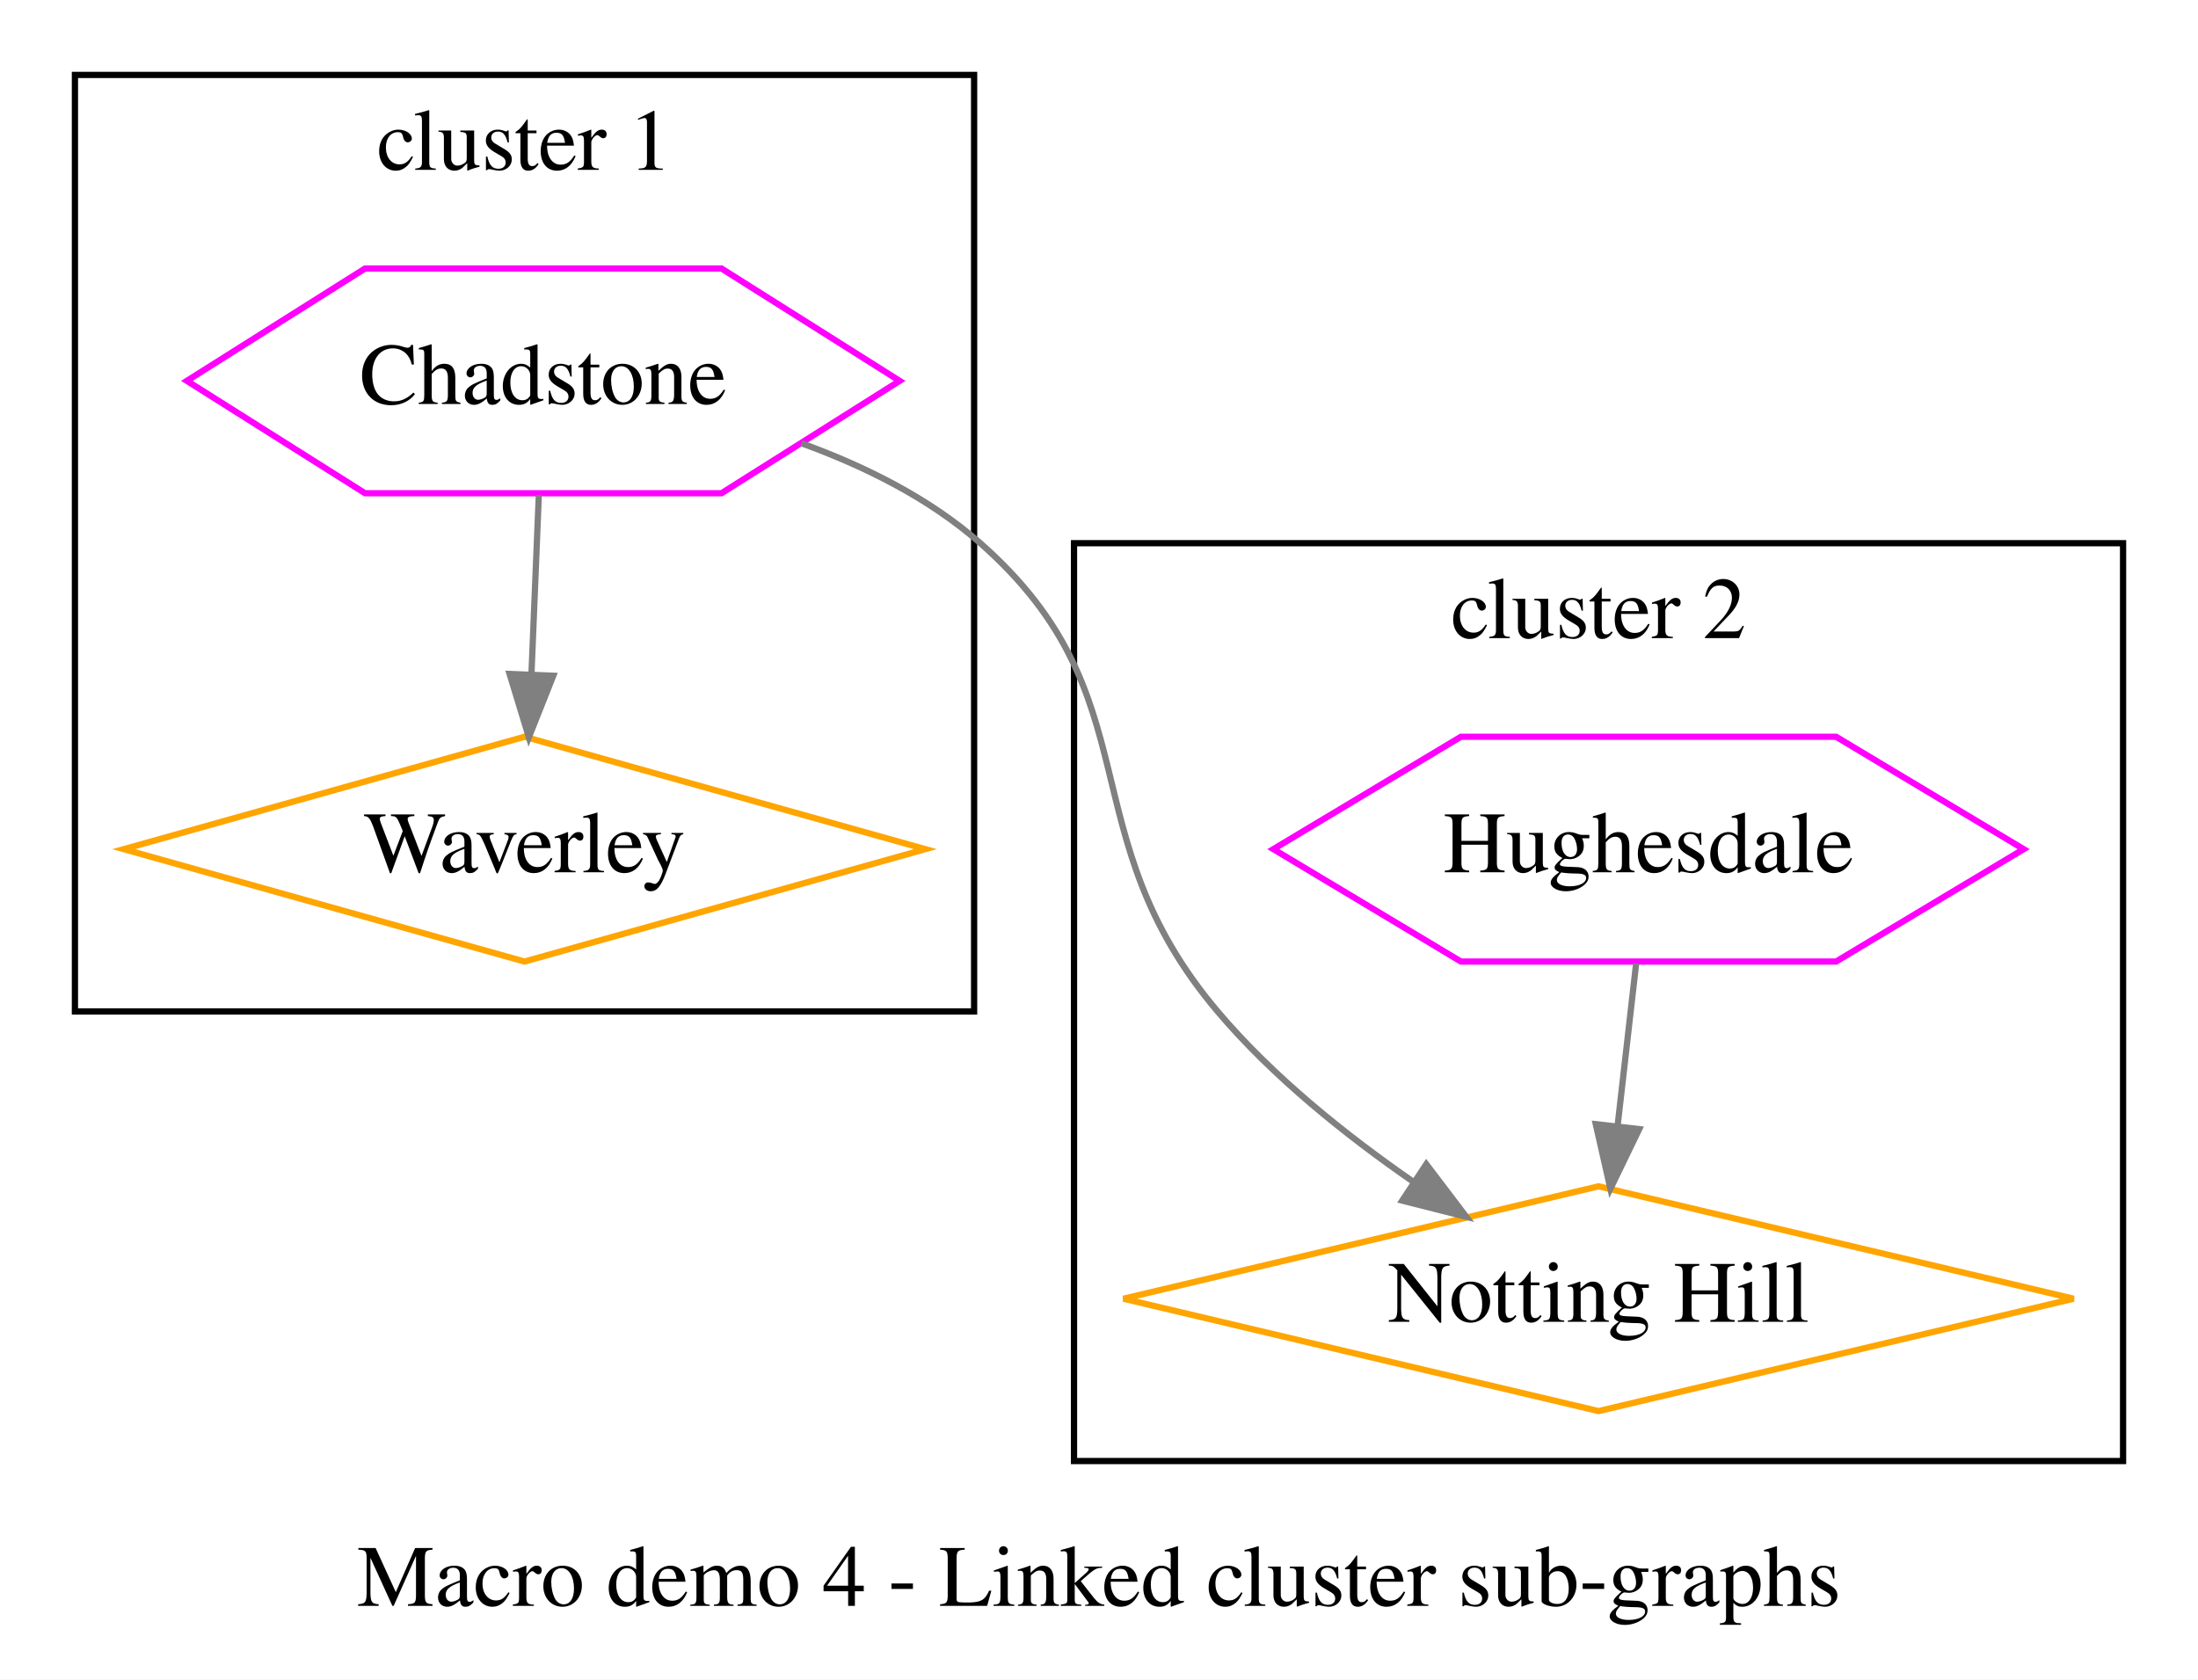
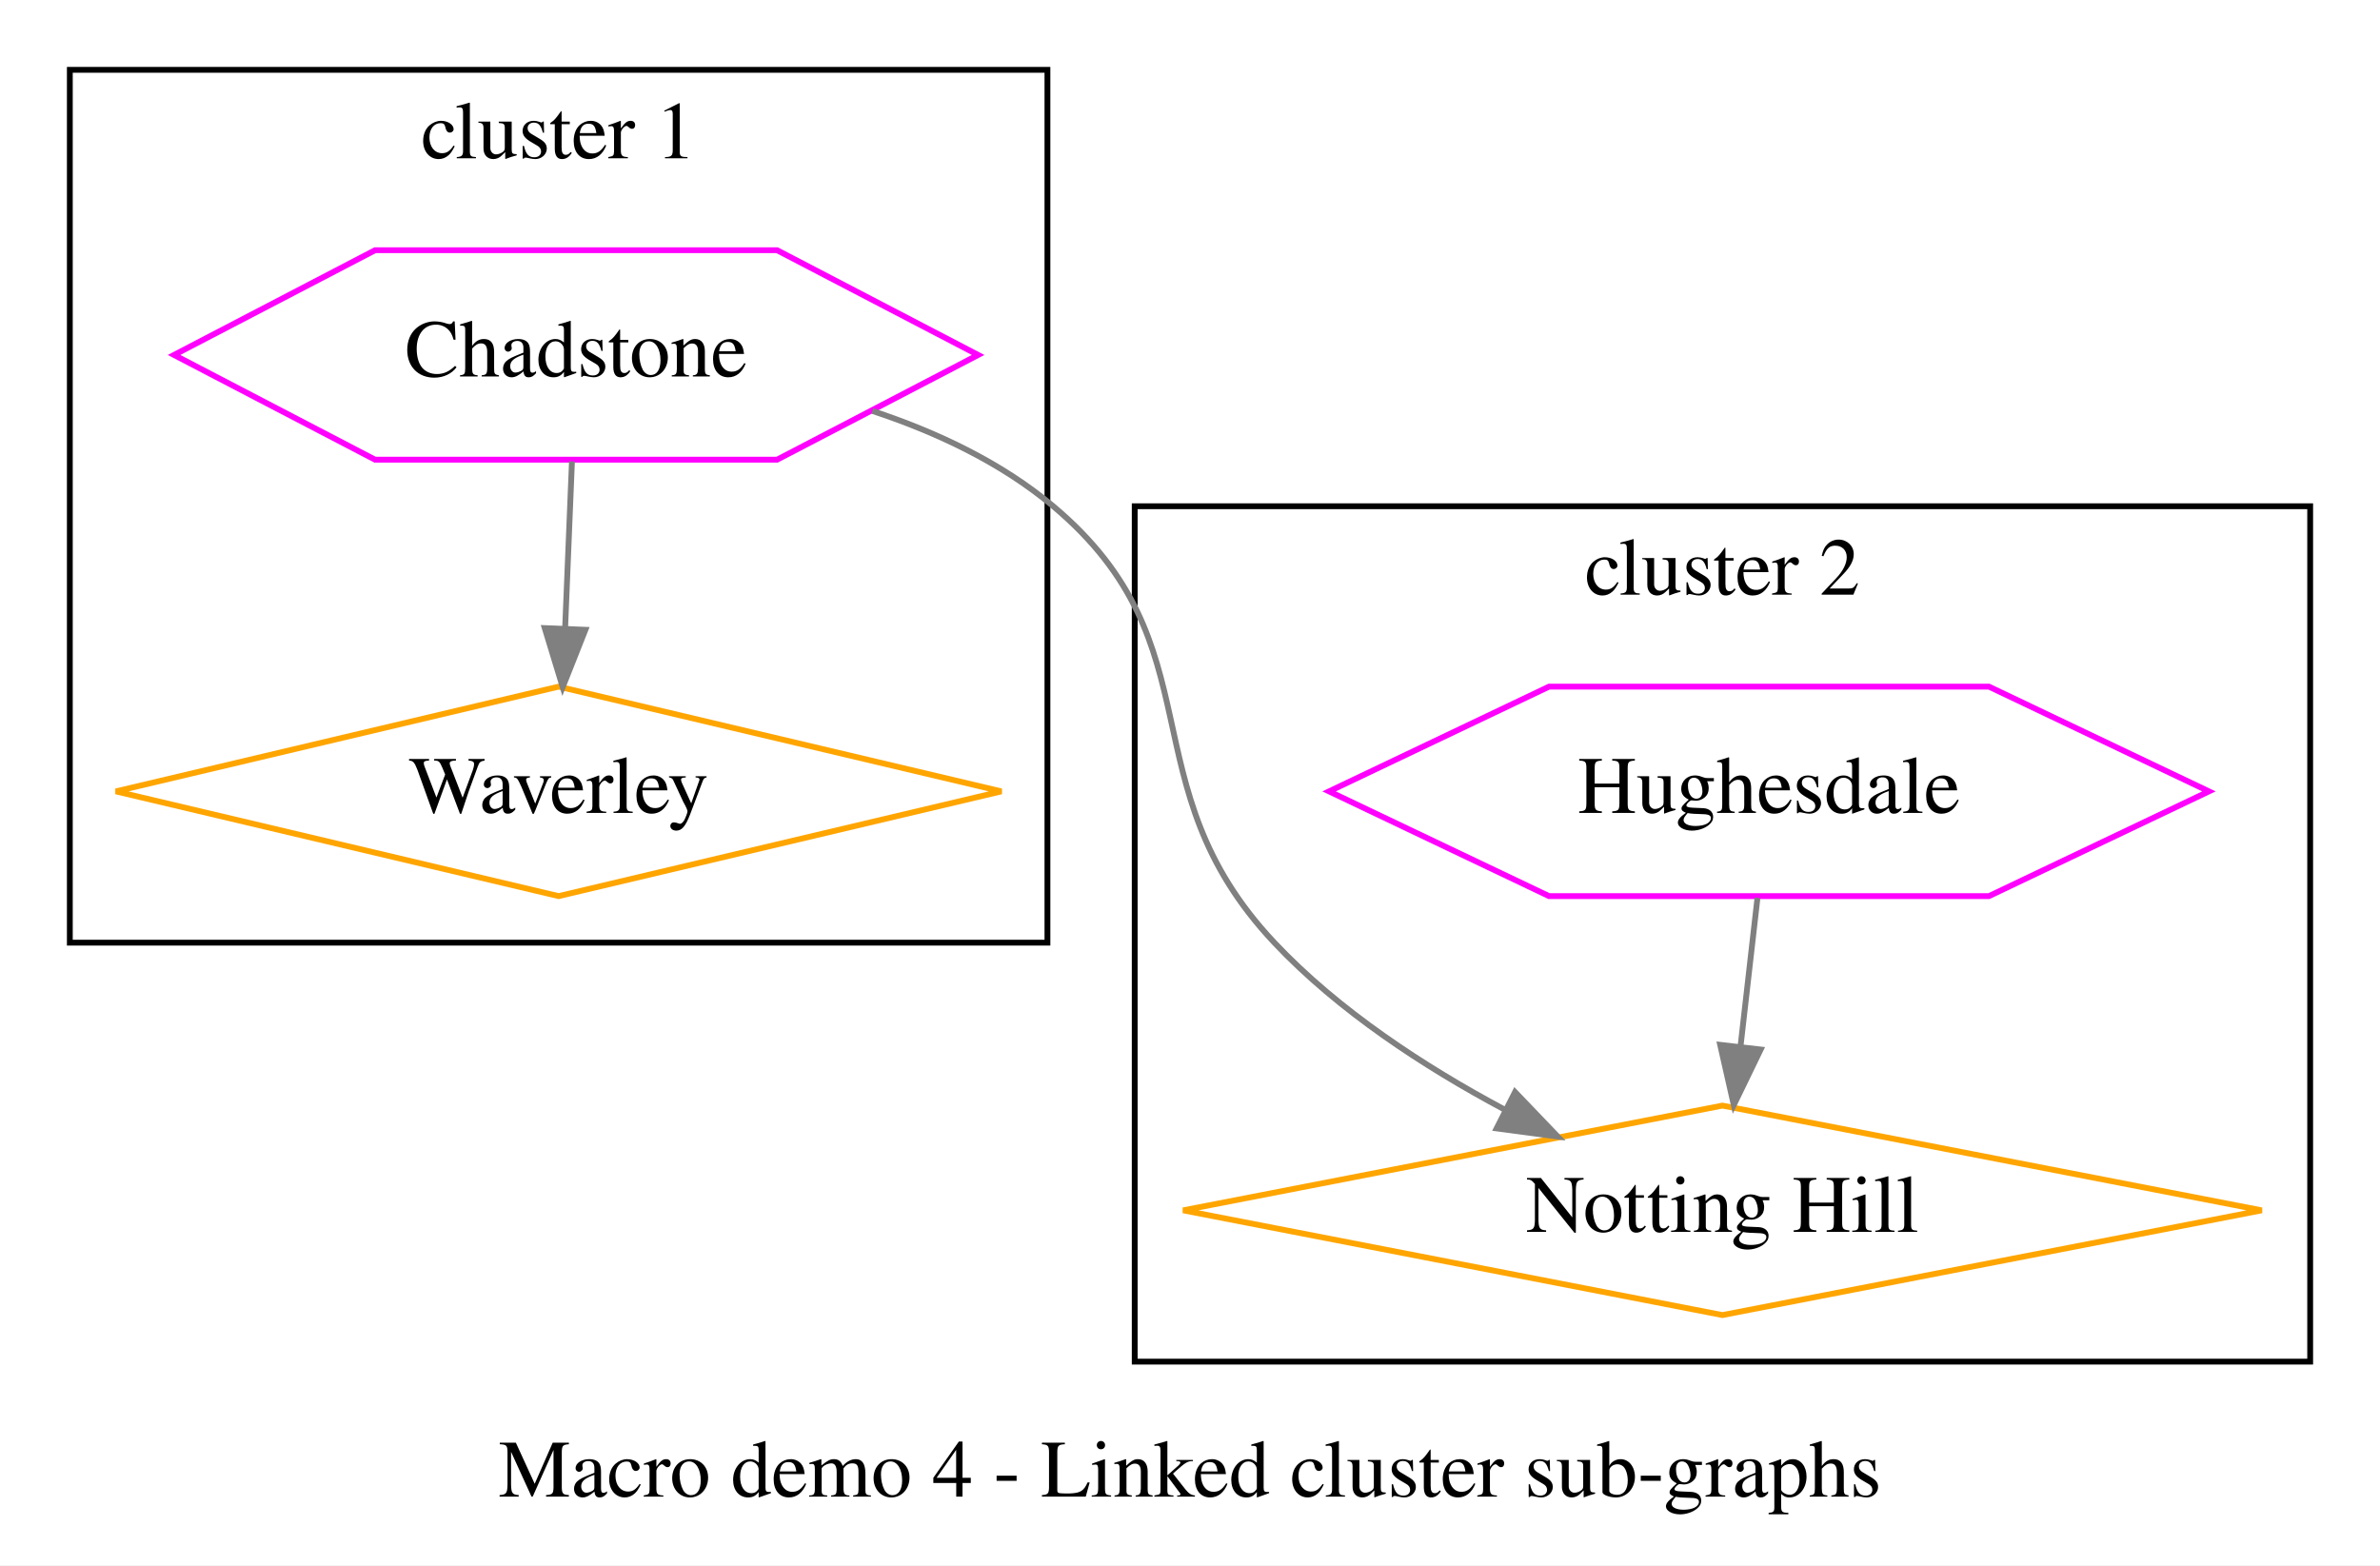
- <svg xmlns="http://www.w3.org/2000/svg" width="352pt" height="269pt" viewBox="0.00 0.00 352.00 269.00">
+ <svg xmlns="http://www.w3.org/2000/svg" width="409pt" height="269pt" viewBox="0.00 0.00 409.00 269.00">
  <g id="graph0" class="graph" transform="scale(1 1) rotate(0) translate(4 265)">
-     <polygon fill="white" stroke="none" points="-4,4 -4,-265 348,-265 348,4 -4,4" />
-     <text text-anchor="middle" x="172" y="-7.8" font-family="Times,serif" font-size="14.00">Macro demo 4 - Linked cluster sub-graphs</text>
+     <polygon fill="white" stroke="transparent" points="-4,4 -4,-265 405,-265 405,4 -4,4" />
+     <text text-anchor="middle" x="200.5" y="-7.8" font-family="Times,serif" font-size="14.00">Macro demo 4 - Linked cluster sub-graphs</text>
    <g id="clust1" class="cluster">
-       <polygon fill="none" stroke="black" points="8,-103 8,-253 152,-253 152,-103 8,-103" />
-       <text text-anchor="middle" x="80" y="-237.8" font-family="Times,serif" font-size="14.00">cluster 1</text>
+       <polygon fill="none" stroke="black" points="8,-103 8,-253 176,-253 176,-103 8,-103" />
+       <text text-anchor="middle" x="92" y="-237.8" font-family="Times,serif" font-size="14.00">cluster 1</text>
    </g>
    <g id="clust2" class="cluster">
-       <polygon fill="none" stroke="black" points="168,-31 168,-178 336,-178 336,-31 168,-31" />
-       <text text-anchor="middle" x="252" y="-162.8" font-family="Times,serif" font-size="14.00">cluster 2</text>
+       <polygon fill="none" stroke="black" points="191,-31 191,-178 393,-178 393,-31 191,-31" />
+       <text text-anchor="middle" x="292" y="-162.8" font-family="Times,serif" font-size="14.00">cluster 2</text>
    </g>
    <g id="node1" class="node">
-       <polygon fill="none" stroke="magenta" points="140.074,-204 111.537,-222 54.463,-222 25.926,-204 54.463,-186 111.537,-186 140.074,-204" />
-       <text text-anchor="middle" x="83" y="-200.3" font-family="Times,serif" font-size="14.00">Chadstone</text>
+       <polygon fill="none" stroke="magenta" points="164.09,-204 129.54,-222 60.46,-222 25.91,-204 60.46,-186 129.54,-186 164.09,-204" />
+       <text text-anchor="middle" x="95" y="-200.3" font-family="Times,serif" font-size="14.00">Chadstone</text>
    </g>
    <g id="node2" class="node">
-       <polygon fill="none" stroke="orange" points="80,-147 15.818,-129 80,-111 144.182,-129 80,-147" />
-       <text text-anchor="middle" x="80" y="-125.3" font-family="Times,serif" font-size="14.00">Waverley</text>
+       <polygon fill="none" stroke="orange" points="92,-147 15.92,-129 92,-111 168.08,-129 92,-147" />
+       <text text-anchor="middle" x="92" y="-125.3" font-family="Times,serif" font-size="14.00">Waverley</text>
    </g>
    <g id="edge1" class="edge">
-       <path fill="none" stroke="grey" d="M82.289,-185.7C81.939,-177.184 81.509,-166.718 81.116,-157.167" />
-       <polygon fill="grey" stroke="grey" points="84.603,-156.772 80.695,-146.924 77.609,-157.059 84.603,-156.772" />
+       <path fill="none" stroke="grey" d="M94.29,-185.7C93.94,-177.18 93.51,-166.72 93.12,-157.17" />
+       <polygon fill="grey" stroke="grey" points="96.6,-156.77 92.7,-146.92 89.61,-157.06 96.6,-156.77" />
    </g>
    <g id="node4" class="node">
-       <polygon fill="none" stroke="orange" points="252,-75 175.919,-57 252,-39 328.081,-57 252,-75" />
-       <text text-anchor="middle" x="252" y="-53.3" font-family="Times,serif" font-size="14.00">Notting Hill</text>
+       <polygon fill="none" stroke="orange" points="292,-75 199.33,-57 292,-39 384.67,-57 292,-75" />
+       <text text-anchor="middle" x="292" y="-53.3" font-family="Times,serif" font-size="14.00">Notting Hill</text>
    </g>
    <g id="edge3" class="edge">
-       <path fill="none" stroke="grey" d="M124.323,-194.015C134.536,-190.323 144.868,-185.167 153,-178 181.033,-153.292 166.867,-131.53 191,-103 199.852,-92.535 211.599,-83.136 222.419,-75.669" />
-       <polygon fill="grey" stroke="grey" points="224.414,-78.545 230.826,-70.11 220.554,-72.706 224.414,-78.545" />
+       <path fill="none" stroke="grey" d="M145.91,-194.38C157.03,-190.71 168.11,-185.47 177,-178 205.61,-153.96 189.38,-130.2 215,-103 226.04,-91.28 240.82,-81.65 254.48,-74.36" />
+       <polygon fill="grey" stroke="grey" points="256.36,-77.33 263.69,-69.68 253.19,-71.08 256.36,-77.33" />
    </g>
    <g id="node3" class="node">
-       <polygon fill="none" stroke="magenta" points="320.078,-129 290.039,-147 229.961,-147 199.922,-129 229.961,-111 290.039,-111 320.078,-129" />
-       <text text-anchor="middle" x="260" y="-125.3" font-family="Times,serif" font-size="14.00">Hughesdale</text>
+       <polygon fill="none" stroke="magenta" points="375.6,-129 337.8,-147 262.2,-147 224.4,-129 262.2,-111 337.8,-111 375.6,-129" />
+       <text text-anchor="middle" x="300" y="-125.3" font-family="Times,serif" font-size="14.00">Hughesdale</text>
    </g>
    <g id="edge2" class="edge">
-       <path fill="none" stroke="grey" d="M258.022,-110.697C257.128,-102.868 256.05,-93.435 255.055,-84.728" />
-       <polygon fill="grey" stroke="grey" points="258.513,-84.16 253.9,-74.622 251.558,-84.955 258.513,-84.16" />
+       <path fill="none" stroke="grey" d="M298.02,-110.7C297.14,-102.98 296.08,-93.71 295.1,-85.11" />
+       <polygon fill="grey" stroke="grey" points="298.57,-84.64 293.95,-75.1 291.61,-85.44 298.57,-84.64" />
    </g>
  </g>
</svg>
